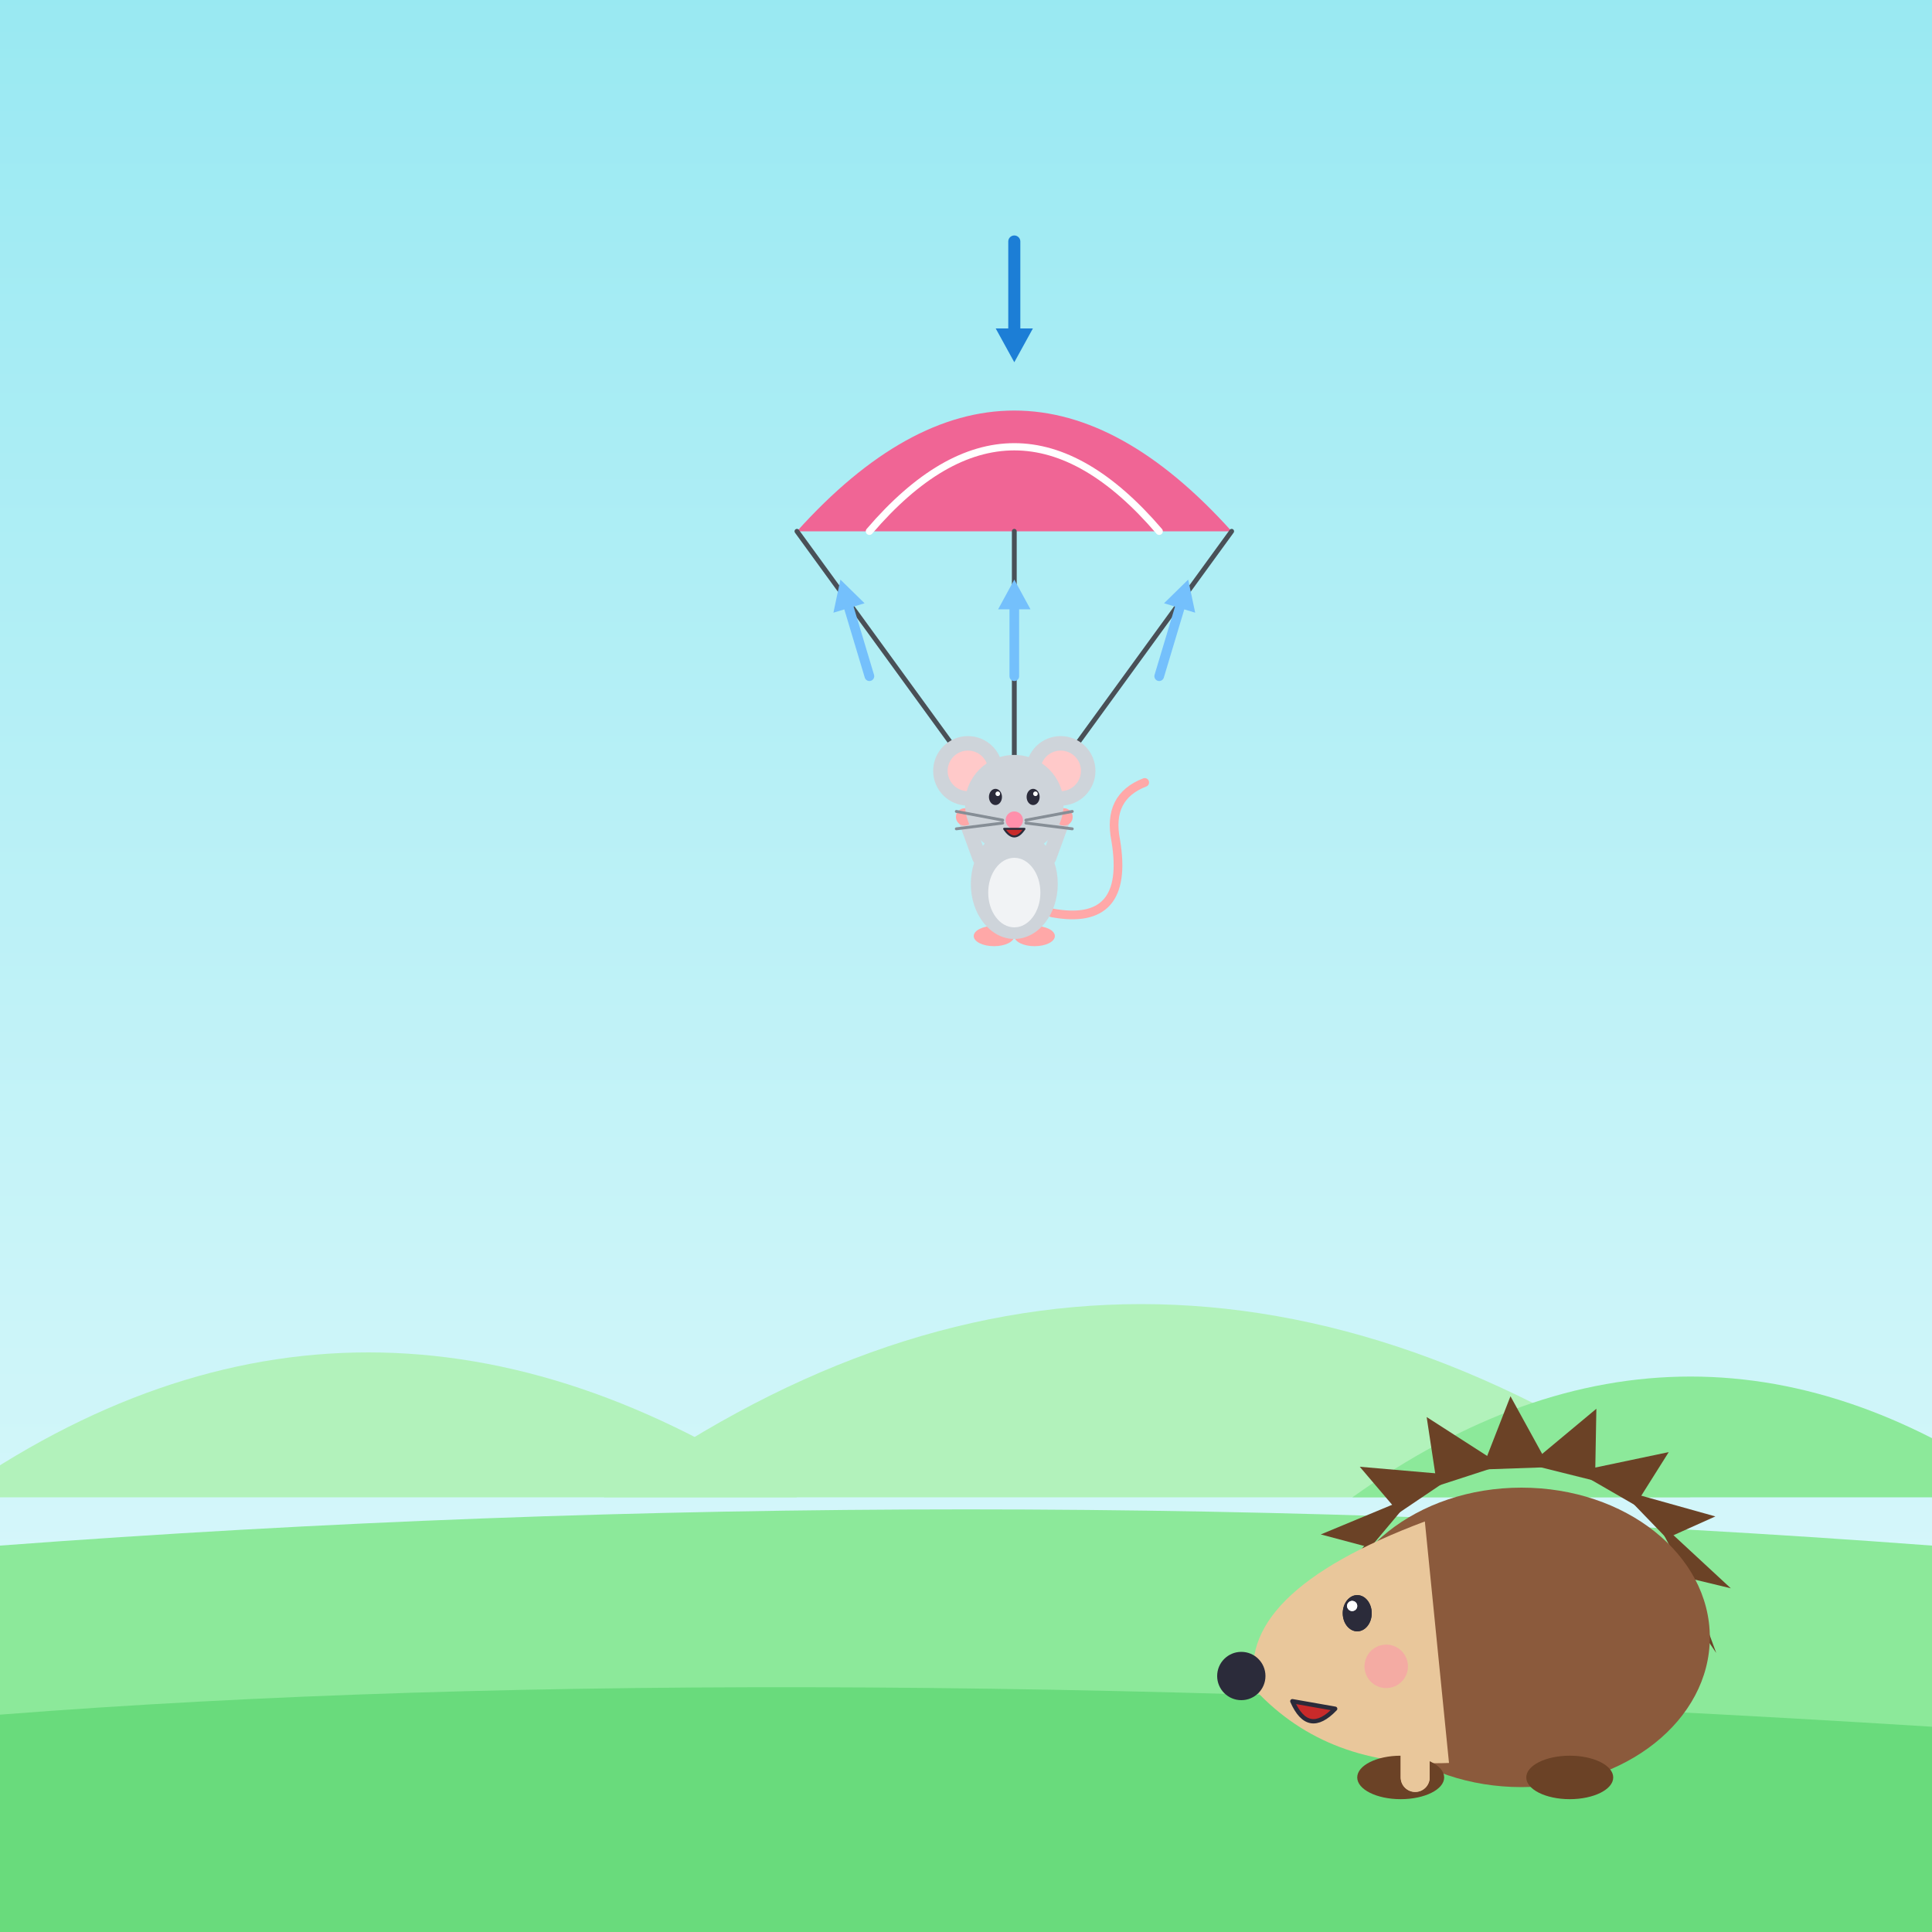
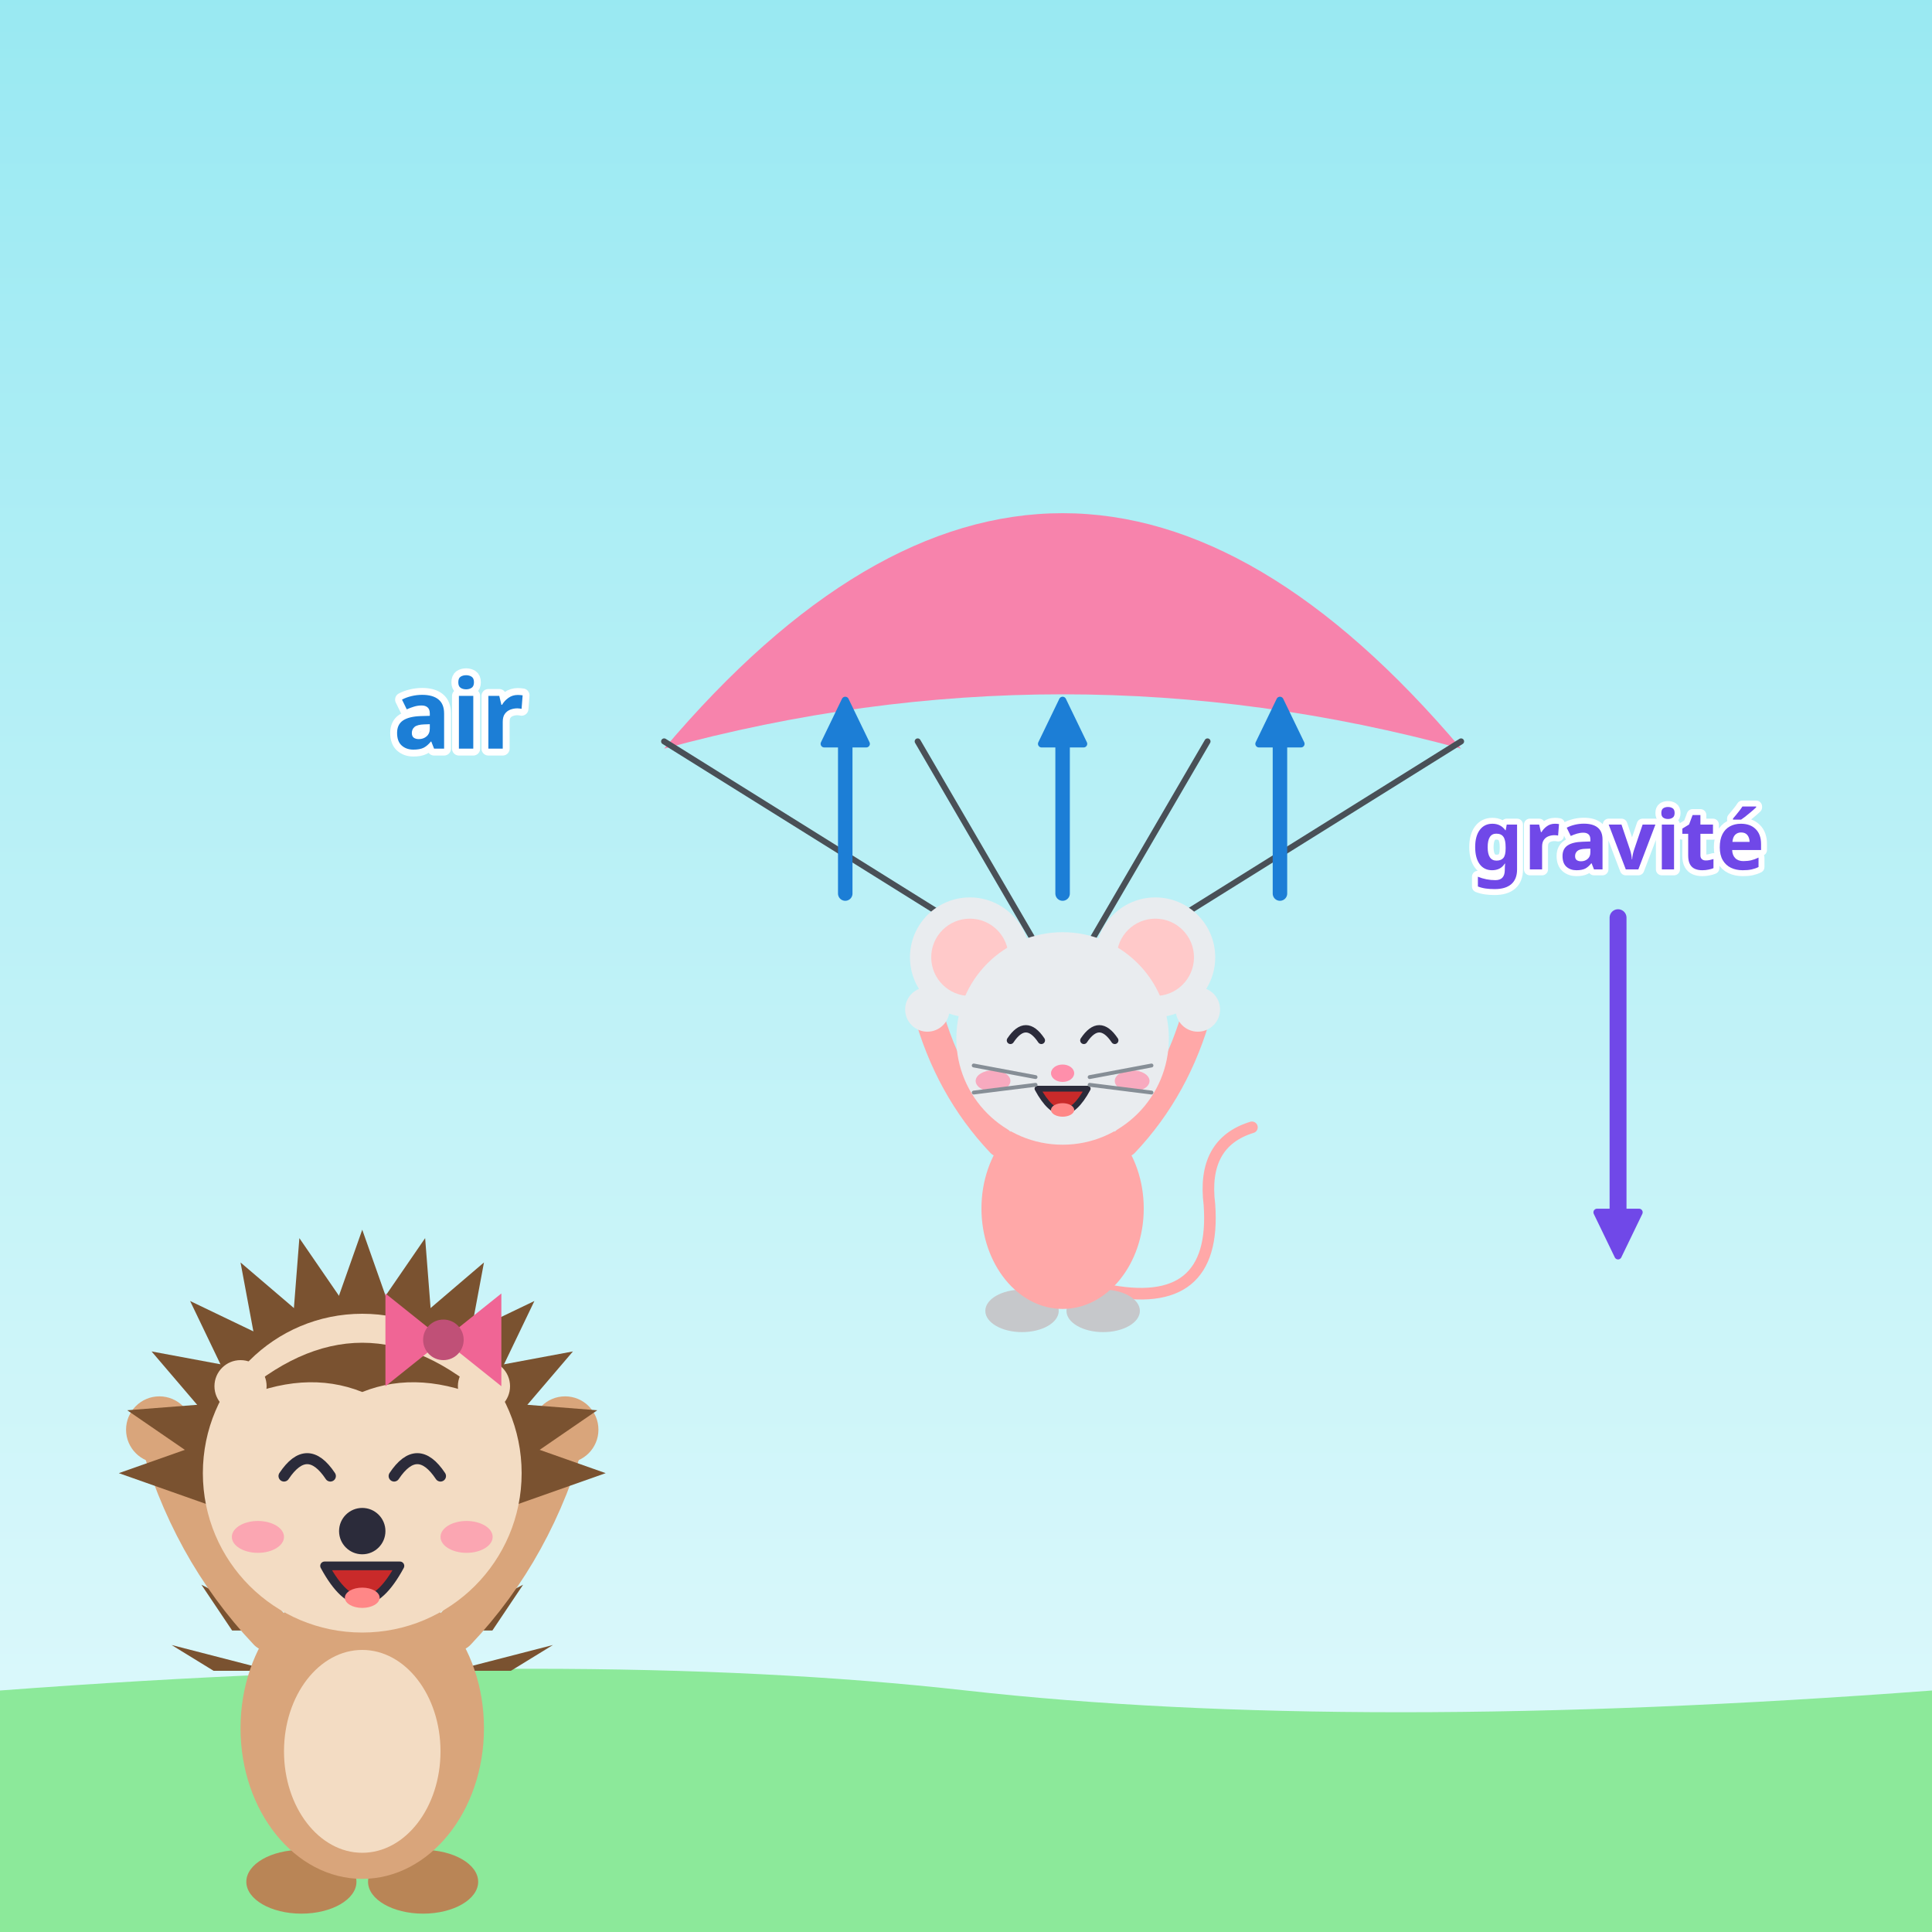
<svg xmlns="http://www.w3.org/2000/svg" viewBox="0 0 800 800" width="800" height="800">
  <defs>
-     <linearGradient id="ciel" x1="0" y1="0" x2="0" y2="1">
+     <linearGradient id="d6" x1="0" y1="0" x2="0" y2="1">
      <stop offset="0" stop-color="#99e9f2" />
      <stop offset="1" stop-color="#e3fafc" />
    </linearGradient>
  </defs>
-   <rect width="800" height="800" fill="url(#ciel)" />
-   <path d="M -20 620 Q 150 500 330 620 Z" fill="#b2f2bb" />
-   <path d="M 250 620 Q 470 460 700 620 Z" fill="#b2f2bb" />
-   <path d="M 560 620 Q 700 520 840 620 Z" fill="#8ce99a" />
-   <path d="M 0 640 Q 400.0 610 800 640 L 800 800 L 0 800 Z" fill="#8ce99a" />
-   <path d="M 0 710 Q 320.0 685 800 715 L 800 800 L 0 800 Z" fill="#69db7c" />
-   <path d="M 330 220 Q 420 120 510 220 Z" fill="#f06595" />
-   <path d="M 360 220 Q 420 150 480 220" fill="none" stroke="#fff" stroke-width="3" stroke-linecap="round" stroke-linejoin="round" />
-   <line x1="330" y1="220" x2="410" y2="330" stroke="#495057" stroke-width="2" stroke-linecap="round" />
-   <line x1="510" y1="220" x2="430" y2="330" stroke="#495057" stroke-width="2" stroke-linecap="round" />
-   <line x1="420" y1="220" x2="420" y2="330" stroke="#495057" stroke-width="2" stroke-linecap="round" />
-   <g transform="translate(420 390) scale(0.6 0.6)">
-     <path d="M 26 -20 Q 80 -10 70 -70 Q 64 -100 90 -110" fill="none" stroke="#ffa8a8" stroke-width="6" stroke-linecap="round" stroke-linejoin="round" />
-     <ellipse cx="-14" cy="-4" rx="14" ry="7" fill="#ffa8a8" />
-     <ellipse cx="14" cy="-4" rx="14" ry="7" fill="#ffa8a8" />
-     <ellipse cx="0" cy="-40" rx="30" ry="38" fill="#ced4da" />
-     <ellipse cx="0" cy="-34" rx="18" ry="24" fill="#f1f3f5" />
-     <line x1="-24" y1="-58" x2="-34.3" y2="-86.2" stroke="#ced4da" stroke-width="10" stroke-linecap="round" />
-     <circle cx="-34.3" cy="-86.2" r="6" fill="#ffa8a8" />
-     <line x1="24" y1="-58" x2="34.3" y2="-86.2" stroke="#ced4da" stroke-width="10" stroke-linecap="round" />
-     <circle cx="34.3" cy="-86.2" r="6" fill="#ffa8a8" />
-     <circle cx="-32" cy="-118" r="24" fill="#ced4da" />
-     <circle cx="32" cy="-118" r="24" fill="#ced4da" />
-     <circle cx="-32" cy="-118" r="14" fill="#ffc9c9" />
-     <circle cx="32" cy="-118" r="14" fill="#ffc9c9" />
-     <circle cx="0" cy="-95" r="34" fill="#ced4da" />
-     <ellipse cx="-13" cy="-100" rx="4.5" ry="5.6" fill="#2b2b3a" />
-     <ellipse cx="13" cy="-100" rx="4.5" ry="5.6" fill="#2b2b3a" />
-     <circle cx="-11.4" cy="-102.2" r="1.6" fill="#fff" />
-     <circle cx="14.6" cy="-102.2" r="1.6" fill="#fff" />
-     <circle cx="0" cy="-84" r="6" fill="#ff8fab" />
-     <path d="M -7 -78 Q 0 -67.5 7 -78 Z" fill="#c92a2a" stroke="#2b2b3a" stroke-width="1.4" stroke-linecap="round" stroke-linejoin="round" />
-     <line x1="8" y1="-84" x2="40" y2="-90" stroke="#868e96" stroke-width="2" stroke-linecap="round" />
-     <line x1="8" y1="-82" x2="40" y2="-78" stroke="#868e96" stroke-width="2" stroke-linecap="round" />
-     <line x1="-8" y1="-84" x2="-40" y2="-90" stroke="#868e96" stroke-width="2" stroke-linecap="round" />
-     <line x1="-8" y1="-82" x2="-40" y2="-78" stroke="#868e96" stroke-width="2" stroke-linecap="round" />
+   <rect x="0" y="0" width="800" height="800" fill="url(#d6)" />
+   <path d="M 0 700 Q 240.0 682 400.0 700 T 800 700 L 800 800 L 0 800 Z" fill="#8ce99a" />
+   <path d="M 275.0 310.0 Q 440 115.0 605.0 310.0 Q 440 265.0 275.0 310.0 Z" fill="#f783ac" />
+   <line x1="275" y1="307" x2="440" y2="410" stroke="#495057" stroke-width="2.5" stroke-linecap="round" />
+   <line x1="380" y1="307" x2="440" y2="410" stroke="#495057" stroke-width="2.5" stroke-linecap="round" />
+   <line x1="500" y1="307" x2="440" y2="410" stroke="#495057" stroke-width="2.5" stroke-linecap="round" />
+   <line x1="605" y1="307" x2="440" y2="410" stroke="#495057" stroke-width="2.5" stroke-linecap="round" />
+   <g transform="translate(440 550) scale(0.8 0.8)">
+     <path d="M 22 -20 Q 80 -8 76 -64 Q 72 -96 98 -104" fill="none" stroke="#ffa8a8" stroke-width="6" stroke-linecap="round" stroke-linejoin="round" />
+     <ellipse cx="-21" cy="-9" rx="19" ry="11" fill="#c6c8cb" />
+     <ellipse cx="21" cy="-9" rx="19" ry="11" fill="#c6c8cb" />
+     <ellipse cx="0" cy="-62" rx="42" ry="52" fill="#ffa8a8" />
+     <path d="M -32 -96 Q -59 -124.5 -70 -165" fill="none" stroke="#ffa8a8" stroke-width="15" stroke-linecap="round" stroke-linejoin="round" />
+     <path d="M 32 -96 Q 59 -124.5 70 -165" fill="none" stroke="#ffa8a8" stroke-width="15" stroke-linecap="round" stroke-linejoin="round" />
+     <circle cx="-70" cy="-165" r="11.5" fill="#e9ecef" />
+     <circle cx="70" cy="-165" r="11.5" fill="#e9ecef" />
+     <g>
+       <circle cx="-48" cy="-192" r="31" fill="#e9ecef" />
+       <circle cx="-48" cy="-192" r="20" fill="#ffc9c9" />
+       <circle cx="48" cy="-192" r="31" fill="#e9ecef" />
+       <circle cx="48" cy="-192" r="20" fill="#ffc9c9" />
+       <circle cx="0" cy="-150" r="55" fill="#e9ecef" />
+       <ellipse cx="-36" cy="-128" rx="9" ry="5.5" fill="#ff8fab" opacity="0.7" />
+       <ellipse cx="36" cy="-128" rx="9" ry="5.5" fill="#ff8fab" opacity="0.7" />
+       <path d="M -27 -149 Q -19 -161 -11 -149" fill="none" stroke="#2b2b3a" stroke-width="3.8" stroke-linecap="round" stroke-linejoin="round" />
+       <path d="M 11 -149 Q 19 -161 27 -149" fill="none" stroke="#2b2b3a" stroke-width="3.8" stroke-linecap="round" stroke-linejoin="round" />
+       <ellipse cx="0" cy="-132" rx="6" ry="4.5" fill="#ff8fab" />
+       <path d="M -13 -124 Q 0 -100 13 -124 Z" fill="#c92a2a" stroke="#2b2b3a" stroke-width="3" stroke-linecap="round" stroke-linejoin="round" />
+       <ellipse cx="0" cy="-113" rx="6" ry="3.5" fill="#ff8787" />
+       <line x1="-14" y1="-130" x2="-46" y2="-136" stroke="#868e96" stroke-width="2" stroke-linecap="round" />
+       <line x1="-14" y1="-126" x2="-46" y2="-122" stroke="#868e96" stroke-width="2" stroke-linecap="round" />
+       <line x1="14" y1="-130" x2="46" y2="-136" stroke="#868e96" stroke-width="2" stroke-linecap="round" />
+       <line x1="14" y1="-126" x2="46" y2="-122" stroke="#868e96" stroke-width="2" stroke-linecap="round" />
+     </g>
  </g>
-   <line x1="420" y1="100" x2="420" y2="140.4" stroke="#1c7ed6" stroke-width="5" stroke-linecap="round" />
-   <polygon points="420,150 412.3,136 427.7,136" fill="#1c7ed6" />
-   <line x1="360" y1="280" x2="350.4" y2="248" stroke="#74c0fc" stroke-width="4" stroke-linecap="round" />
-   <polygon points="348,240 358,249.8 345.1,253.7" fill="#74c0fc" />
-   <line x1="420" y1="280" x2="420" y2="248.4" stroke="#74c0fc" stroke-width="4" stroke-linecap="round" />
-   <polygon points="420,240 426.7,252.3 413.3,252.3" fill="#74c0fc" />
-   <line x1="480" y1="280" x2="489.6" y2="248" stroke="#74c0fc" stroke-width="4" stroke-linecap="round" />
-   <polygon points="492,240 494.9,253.7 482,249.8" fill="#74c0fc" />
-   <g transform="translate(620 740) scale(-1 1)">
-     <polygon points="-89.8,-48.8 -61.8,-48.8 -104,-38.5" fill="#6b4226" transform="rotate(-110 -75.8 -48.8)" />
-     <polygon points="-93.8,-65.7 -65.8,-65.7 -109.8,-63.6" fill="#6b4226" transform="rotate(-94 -79.8 -65.7)" />
-     <polygon points="-92.5,-82.9 -64.5,-82.9 -107.8,-89.1" fill="#6b4226" transform="rotate(-78 -78.5 -82.9)" />
-     <polygon points="-85.8,-99.1 -57.8,-99.1 -98.3,-113.2" fill="#6b4226" transform="rotate(-62 -71.8 -99.1)" />
-     <polygon points="-74.4,-113.1 -46.4,-113.1 -81.9,-133.9" fill="#6b4226" transform="rotate(-46 -60.4 -113.1)" />
-     <polygon points="-59,-123.7 -31,-123.7 -60,-149.7" fill="#6b4226" transform="rotate(-30 -45 -123.7)" />
-     <polygon points="-40.9,-130.2 -12.9,-130.2 -34.2,-159.3" fill="#6b4226" transform="rotate(-14 -26.9 -130.2)" />
-     <polygon points="-21.6,-132 6.4,-132 -6.5,-161.9" fill="#6b4226" transform="rotate(2 -7.6 -132)" />
-     <polygon points="-2.4,-129 25.6,-129 20.9,-157.5" fill="#6b4226" transform="rotate(18 11.6 -129)" />
-     <polygon points="15.1,-121.4 43.1,-121.4 45.9,-146.3" fill="#6b4226" transform="rotate(34 29.1 -121.4)" />
-     <polygon points="29.6,-109.9 57.6,-109.9 66.6,-129.1" fill="#6b4226" transform="rotate(50 43.6 -109.9)" />
-     <polygon points="39.9,-95.2 67.9,-95.2 81.4,-107.4" fill="#6b4226" transform="rotate(66 53.9 -95.2)" />
-     <polygon points="45.3,-78.6 73.3,-78.6 89,-82.8" fill="#6b4226" transform="rotate(82 59.3 -78.6)" />
-     <ellipse cx="-10" cy="-62" rx="78" ry="62" fill="#8b5a3c" />
-     <path d="M 30 -110 Q 110 -80 100 -40 Q 70 -8 20 -10 Z" fill="#e9c79b" />
-     <circle cx="106" cy="-46" r="10" fill="#2b2b3a" />
-     <ellipse cx="-30" cy="-4" rx="18" ry="9" fill="#6b4226" />
-     <ellipse cx="40" cy="-4" rx="18" ry="9" fill="#6b4226" />
-     <g transform="translate(58 -72)">
-       <ellipse cx="0" cy="0" rx="6" ry="7.5" fill="#2b2b3a" />
-       <ellipse cx="0" cy="0" rx="6" ry="7.5" fill="#2b2b3a" />
-       <circle cx="2.1" cy="-3" r="2.1" fill="#fff" />
-       <circle cx="2.1" cy="-3" r="2.1" fill="#fff" />
+   <g>
+     <line x1="350" y1="370" x2="350" y2="306" stroke="#1c7ed6" stroke-width="6" stroke-linecap="round" />
+     <polygon points="350,290 358.7,308 341.3,308" fill="#1c7ed6" stroke="#1c7ed6" stroke-width="3" stroke-linejoin="round" />
+   </g>
+   <g>
+     <line x1="440" y1="370" x2="440" y2="306" stroke="#1c7ed6" stroke-width="6" stroke-linecap="round" />
+     <polygon points="440,290 448.7,308 431.3,308" fill="#1c7ed6" stroke="#1c7ed6" stroke-width="3" stroke-linejoin="round" />
+   </g>
+   <g>
+     <line x1="530" y1="370" x2="530" y2="306" stroke="#1c7ed6" stroke-width="6" stroke-linecap="round" />
+     <polygon points="530,290 538.7,308 521.3,308" fill="#1c7ed6" stroke="#1c7ed6" stroke-width="3" stroke-linejoin="round" />
+   </g>
+   <g>
+     <line x1="670" y1="380" x2="670" y2="504" stroke="#7048e8" stroke-width="7" stroke-linecap="round" />
+     <polygon points="670,520 661.3,502 678.7,502" fill="#7048e8" stroke="#7048e8" stroke-width="3" stroke-linejoin="round" />
+   </g>
+   <text x="670" y="360" font-family="Fredoka, Andika, sans-serif" font-weight="700" font-size="34" text-anchor="middle" fill="#7048e8" stroke="#fff" stroke-width="4.9" stroke-linejoin="round" paint-order="stroke">gravité</text>
+   <text x="190" y="310" font-family="Fredoka, Andika, sans-serif" font-weight="700" font-size="40" text-anchor="middle" fill="#1c7ed6" stroke="#fff" stroke-width="5.7" stroke-linejoin="round" paint-order="stroke">air</text>
+   <g transform="translate(150 790) scale(1.2 1.2)">
+     <polygon points="-51.3,-81.8 -65.8,-90.7 -31.3,-81.8" fill="#7a5230" />
+     <polygon points="-44.9,-95.7 -55.5,-111.5 -24.9,-95.7" fill="#7a5230" />
+     <polygon points="-35.2,-106.6 -40.2,-127.9 -15.2,-106.6" fill="#7a5230" />
+     <polygon points="15.2,-106.6 40.2,-127.9 35.2,-106.6" fill="#7a5230" />
+     <polygon points="24.9,-95.7 55.5,-111.5 44.9,-95.7" fill="#7a5230" />
+     <polygon points="31.3,-81.8 65.8,-90.7 51.3,-81.8" fill="#7a5230" />
+     <ellipse cx="-21" cy="-9" rx="19" ry="11" fill="#b98556" />
+     <ellipse cx="21" cy="-9" rx="19" ry="11" fill="#b98556" />
+     <ellipse cx="0" cy="-62" rx="42" ry="52" fill="#d9a57b" />
+     <ellipse cx="0" cy="-54" rx="27" ry="35" fill="#f3dcc3" />
+     <path d="M -32 -96 Q -59 -124.5 -70 -165" fill="none" stroke="#d9a57b" stroke-width="15" stroke-linecap="round" stroke-linejoin="round" />
+     <path d="M 32 -96 Q 59 -124.5 70 -165" fill="none" stroke="#d9a57b" stroke-width="15" stroke-linecap="round" stroke-linejoin="round" />
+     <circle cx="-70" cy="-165" r="11.5" fill="#d9a57b" />
+     <circle cx="70" cy="-165" r="11.5" fill="#d9a57b" />
+     <g>
+       <polygon points="-50,-162 -84,-150 -50,-138" fill="#7a5230" />
+       <polygon points="-45.2,-174.5 -81.1,-171.7 -51.4,-151.3" fill="#7a5230" />
+       <polygon points="-37.3,-185.4 -72.7,-192 -49.3,-164.6" fill="#7a5230" />
+       <polygon points="-26.9,-193.8 -59.4,-209.4 -43.8,-176.9" fill="#7a5230" />
+       <polygon points="-14.6,-199.3 -42,-222.7 -35.4,-187.3" fill="#7a5230" />
+       <polygon points="-1.3,-201.4 -21.7,-231.1 -24.5,-195.2" fill="#7a5230" />
+       <polygon points="12,-200 0,-234 -12,-200" fill="#7a5230" />
+       <polygon points="24.5,-195.2 21.7,-231.1 1.3,-201.4" fill="#7a5230" />
+       <polygon points="35.4,-187.3 42,-222.7 14.6,-199.3" fill="#7a5230" />
+       <polygon points="43.8,-176.9 59.4,-209.4 26.9,-193.8" fill="#7a5230" />
+       <polygon points="49.3,-164.6 72.7,-192 37.3,-185.4" fill="#7a5230" />
+       <polygon points="51.4,-151.3 81.1,-171.7 45.2,-174.5" fill="#7a5230" />
+       <polygon points="50,-138 84,-150 50,-162" fill="#7a5230" />
+       <circle cx="0" cy="-150" r="55" fill="#f3dcc3" />
+       <path d="M -44 -175 Q 0 -215 44 -175 Q 20 -186 0 -178 Q -20 -186 -44 -175 Z" fill="#7a5230" />
+       <circle cx="-42" cy="-180" r="9" fill="#f3dcc3" />
+       <circle cx="42" cy="-180" r="9" fill="#f3dcc3" />
+       <ellipse cx="-36" cy="-128" rx="9" ry="5.5" fill="#ff8fab" opacity="0.7" />
+       <ellipse cx="36" cy="-128" rx="9" ry="5.5" fill="#ff8fab" opacity="0.7" />
+       <path d="M -27 -149 Q -19 -161 -11 -149" fill="none" stroke="#2b2b3a" stroke-width="3.8" stroke-linecap="round" stroke-linejoin="round" />
+       <path d="M 11 -149 Q 19 -161 27 -149" fill="none" stroke="#2b2b3a" stroke-width="3.8" stroke-linecap="round" stroke-linejoin="round" />
+       <circle cx="0" cy="-130" r="8" fill="#2b2b3a" />
+       <path d="M -13 -118 Q 0 -94 13 -118 Z" fill="#c92a2a" stroke="#2b2b3a" stroke-width="3" stroke-linecap="round" stroke-linejoin="round" />
+       <ellipse cx="0" cy="-107" rx="6" ry="3.5" fill="#ff8787" />
+       <g>
+         <polygon points="28,-196 8,-212 8,-180" fill="#f06595" />
+         <polygon points="28,-196 48,-212 48,-180" fill="#f06595" />
+         <circle cx="28" cy="-196" r="7" fill="#c05077" />
+       </g>
    </g>
-     <circle cx="46" cy="-50" r="9" fill="#ff8fab" opacity="0.5" />
-     <g transform="translate(76 -34) rotate(-10)">
-       <path d="M -9 0 Q 0 13.5 9 0 Z" fill="#c92a2a" stroke="#2b2b3a" stroke-width="1.8" stroke-linecap="round" stroke-linejoin="round" />
-     </g>
-     <line x1="34" y1="-40" x2="34" y2="-4" stroke="#e9c79b" stroke-width="12" stroke-linecap="round" />
-     <line x1="34" y1="-40" x2="34" y2="-4" stroke="#e9c79b" stroke-width="12" stroke-linecap="round" />
  </g>
</svg>
